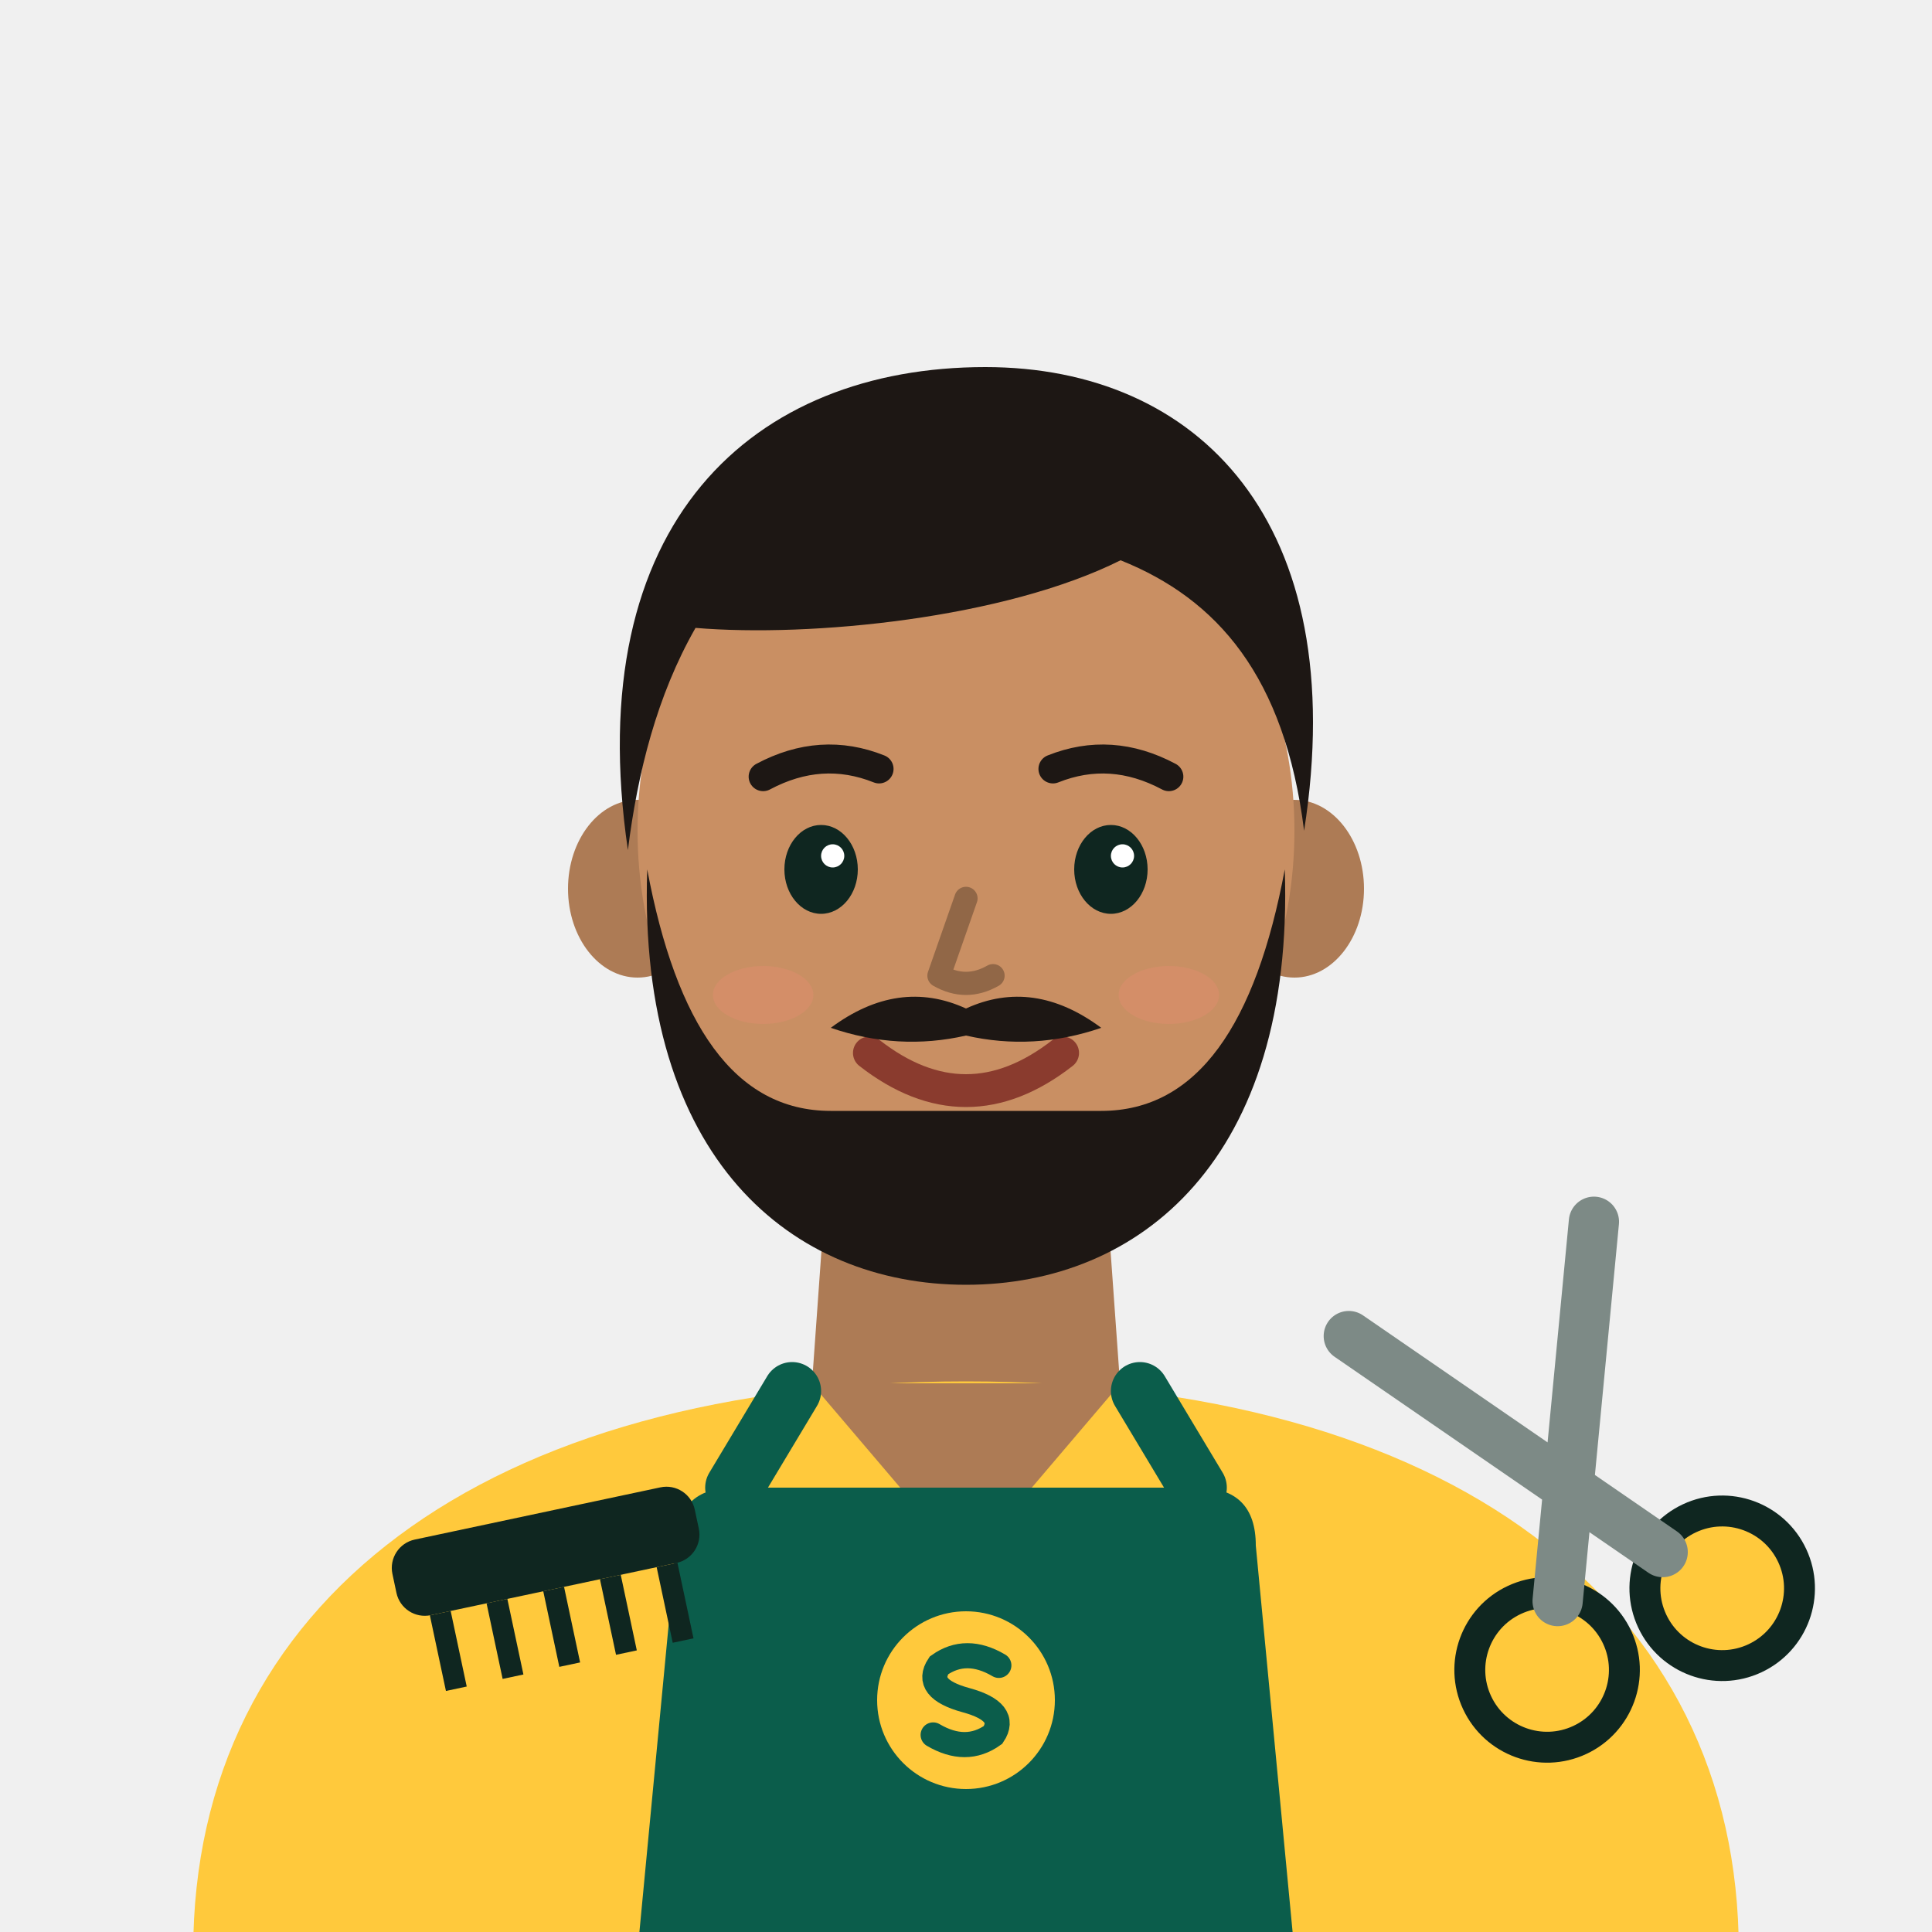
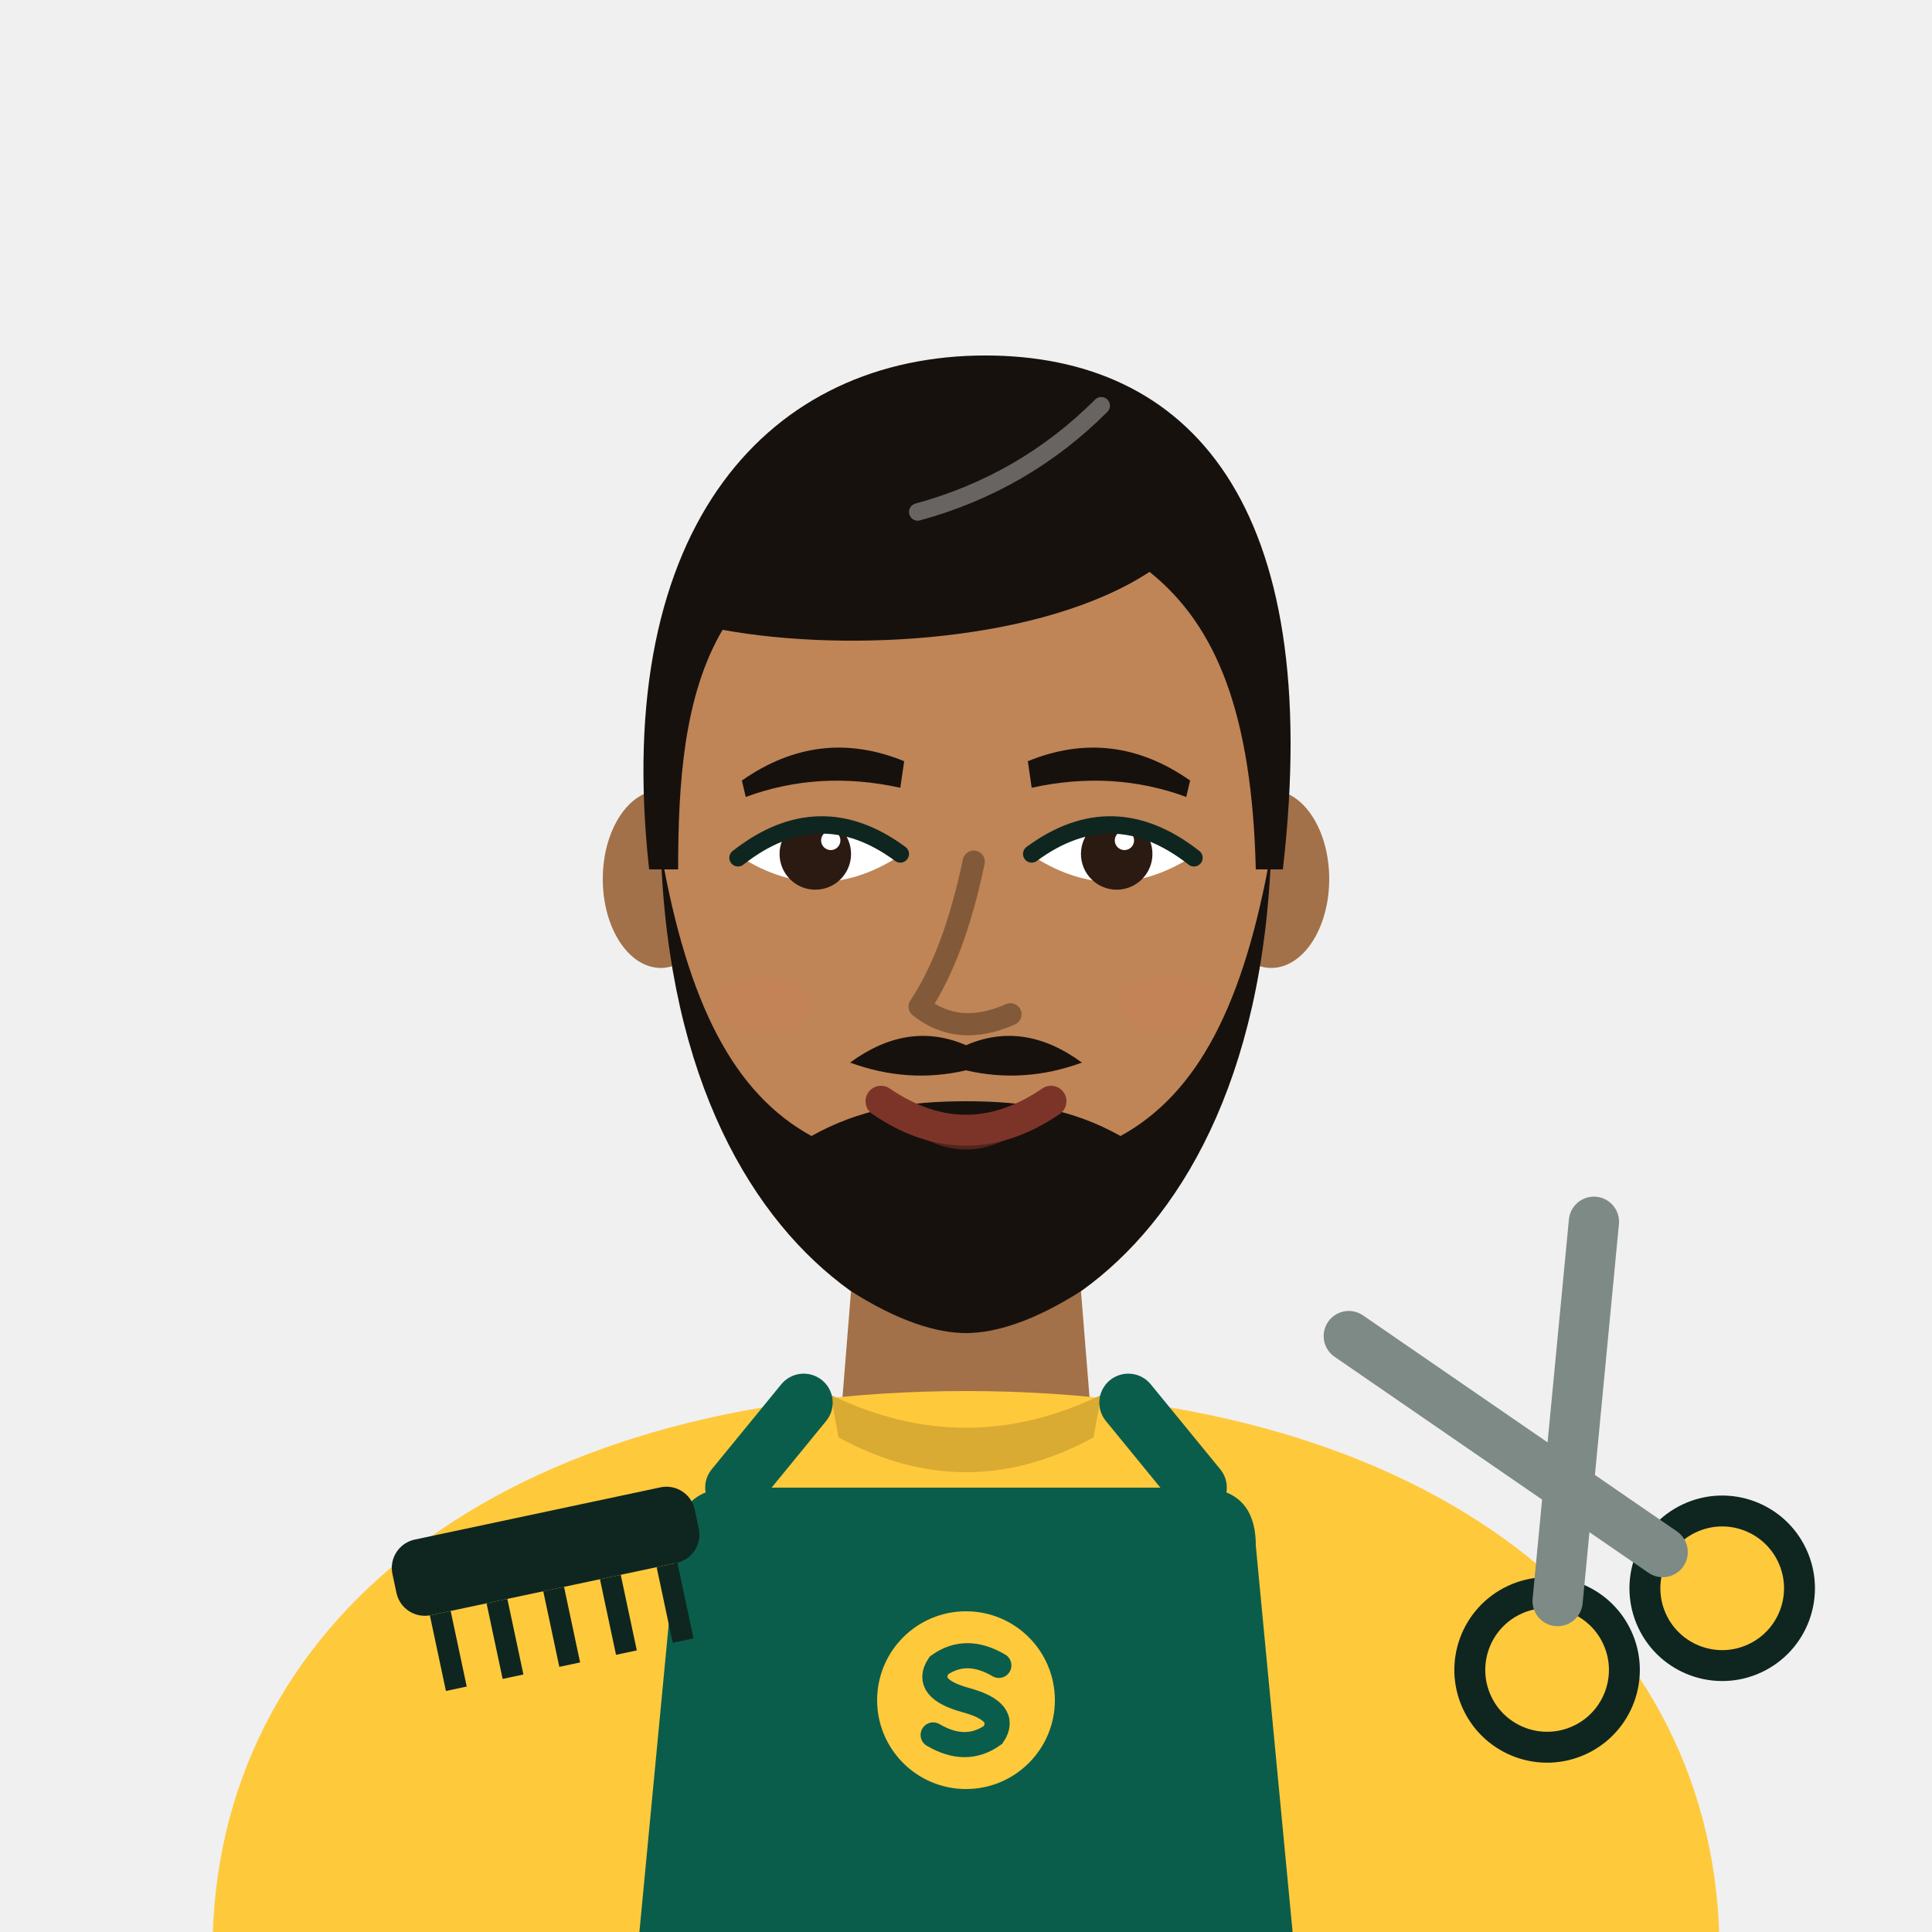
<svg xmlns="http://www.w3.org/2000/svg" viewBox="0 0 100 100" width="400" height="400">
-   <path d="M43 58L57 58L58 72L42 72Z" fill="#ad7b55" />
-   <path d="M10 101C10 83 25 71.5 50 71.5C75 71.5 90 83 90 101Z" fill="#ffc93c" />
-   <path d="M42 71.6L50 81L58 71.6Z" fill="#ad7b55" />
+   <path d="M44.6 60L55.4 60L56.4 72.4L43.6 72.4Z" fill="#a27149" />
+   <path d="M11 101C11 84 26 72 50 72C74 72 89 84 89 101Z" fill="#ffc93c" />
+   <path d="M43 72.2Q50 75.6 57 72.2L56.6 74.4Q50 78 43.4 74.4Z" fill="#d9ab33" />
  <path d="M33 101L35 80Q35 77 38 77L62 77Q65 77 65 80L67 101Z" fill="#0b5d4b" />
-   <path d="M38 77L41 72M62 77L59 72" stroke="#0b5d4b" stroke-width="3" stroke-linecap="round" />
+   <path d="M38 77L41.6 72.6M62 77L58.4 72.6" stroke="#0b5d4b" stroke-width="3" stroke-linecap="round" />
  <circle cx="50" cy="88" r="4.6" fill="#ffc93c" />
  <path d="M51.7 86.2Q50 85.2 48.6 86.2Q47.8 87.4 50 88Q52.2 88.6 51.4 89.8Q50 90.8 48.3 89.8" fill="none" stroke="#0b5d4b" stroke-width="1.3" stroke-linecap="round" />
-   <ellipse cx="33" cy="46" rx="3.6" ry="4.6" fill="#ad7b55" />
-   <ellipse cx="67" cy="46" rx="3.6" ry="4.6" fill="#ad7b55" />
-   <ellipse cx="50" cy="43" rx="17" ry="19.5" fill="#c98f63" />
-   <ellipse cx="42.5" cy="45" rx="1.9" ry="2.3" fill="#0f2620" />
-   <ellipse cx="57.5" cy="45" rx="1.9" ry="2.3" fill="#0f2620" />
-   <circle cx="43.1" cy="44.3" r=".6" fill="#fff" />
-   <circle cx="58.1" cy="44.3" r=".6" fill="#fff" />
-   <path d="M39.5 40.2Q42.5 38.6 45.5 39.8M54.5 39.8Q57.5 38.6 60.5 40.2" fill="none" stroke="#1d1714" stroke-width="1.5" stroke-linecap="round" />
-   <path d="M50 46.5L48.6 50.5Q50 51.3 51.4 50.5" fill="none" stroke="#916747" stroke-width="1.2" stroke-linecap="round" stroke-linejoin="round" />
-   <ellipse cx="39.5" cy="51.5" rx="2.6" ry="1.5" fill="#e88b73" opacity=".35" />
-   <ellipse cx="60.5" cy="51.5" rx="2.6" ry="1.5" fill="#e88b73" opacity=".35" />
-   <path d="M45 54.5Q50 58.4 55 54.5" fill="none" stroke="#8a3b2e" stroke-width="1.7" stroke-linecap="round" />
-   <path d="M33.5 45C33 60 41 66.5 50 66.5C59 66.5 67 60 66.5 45C65 53 62 57.5 57 57.5L43 57.5C38 57.5 35 53 33.5 45Z" fill="#1d1714" />
-   <path d="M43 53.2Q46.5 50.6 50 52.2Q53.5 50.6 57 53.2Q53.5 54.4 50 53.6Q46.5 54.4 43 53.2Z" fill="#1d1714" />
-   <path d="M32.5 44C30 27 39 19 51 19C62 19 70 27 67.5 43C66.5 35 63 31 58 29C52 32 42 33 36 32.5C34 36 33 40 32.5 44Z" fill="#1d1714" />
+   <ellipse cx="34.2" cy="45.5" rx="3" ry="4.6" fill="#a27149" />
+   <ellipse cx="65.8" cy="45.5" rx="3" ry="4.6" fill="#a27149" />
+   <path d="M34 38C34 26 41 20.5 50 20.5C59 20.5 66 26 66 38C66 50 63 58 57.5 62.5C55 64.6 52.5 65.6 50 65.6C47.5 65.6 45 64.6 42.5 62.5C37 58 34 50 34 38Z" fill="#bf8556" />
+   <path d="M38 56Q50 66 62 56Q58 64.5 50 65.5Q42 64.5 38 56Z" fill="#a27149" opacity=".35" />
+   <path d="M38.4 44.4Q42.4 41.4 46.4 44.4Q42.4 46.9 38.4 44.4Z" fill="#fff" />
+   <circle cx="42.2" cy="44.2" r="1.85" fill="#2a1a12" />
+   <circle cx="43" cy="43.5" r=".5" fill="#fff" />
+   <path d="M38.2 44.4Q42.4 41.1 46.6 44.2" fill="none" stroke="#0f2620" stroke-width="0.9" stroke-linecap="round" />
+   <path d="M53.6 44.4Q57.6 41.4 61.6 44.4Q57.6 46.9 53.6 44.4Z" fill="#fff" />
+   <circle cx="57.8" cy="44.2" r="1.85" fill="#2a1a12" />
+   <circle cx="58.2" cy="43.5" r=".5" fill="#fff" />
+   <path d="M53.4 44.2Q57.6 41.1 61.8 44.4" fill="none" stroke="#0f2620" stroke-width="0.9" stroke-linecap="round" />
+   <path d="M38.4 40.4Q42.4 37.6 46.8 39.4L46.6 40.775Q42.4 39.85  38.6 41.25Z" fill="#17110e" />
+   <path d="M61.6 40.4Q57.6 37.6 53.2 39.4L53.4 40.775Q57.6 39.85 61.4 41.25Z" fill="#17110e" />
+   <path d="M50.4 44.6Q49.4 49.4 47.6 52.1Q49.6 53.7 52.3 52.5" fill="none" stroke="#825a3a" stroke-width="1.15" stroke-linecap="round" stroke-linejoin="round" />
+   <ellipse cx="39.5" cy="52" rx="2.6" ry="1.4" fill="#d9775e" opacity="0.18" />
+   <ellipse cx="60.5" cy="52" rx="2.6" ry="1.4" fill="#d9775e" opacity="0.18" />
+   <path d="M34.2 44C34.6 56 39 63.2 44 66.8C46.5 68.4 48.5 69 50 69C51.5 69 53.5 68.4 56 66.8C61 63.2 65.4 56 65.8 44C64.4 52 62 56.6 58 58.8C55.5 57.4 53 57 50 57C47 57 44.5 57.4 42 58.8C38 56.6 35.6 52 34.2 44Z" fill="#17110e" />
+   <path d="M45.6 57Q50 60 54.4 57" fill="none" stroke="#7d3428" stroke-width="1.6" stroke-linecap="round" />
+   <path d="M47 58.4Q50 60.6 53 58.4Q50 59.3 47 58.4Z" fill="#7d3428" opacity=".55" />
+   <path d="M44 55Q47 52.8 50 54.1Q53 52.8 56 55Q53 56.1 50 55.4Q47 56.1 44 55Z" fill="#17110e" />
+   <path d="M33.6 45C31.6 27 40 18.4 51 18.4C61.5 18.4 68.6 26 66.4 45L65 45C64.8 37 63 32.4 59.5 29.6C54 33.2 44 33.8 37.4 32.6C35.4 36 35.1 40.5 35.1 45Z" fill="#17110e" />
+   <path d="M57 21Q53 25 47.5 26.5" fill="none" stroke="#686462" stroke-width=".9" stroke-linecap="round" />
  <g transform="translate(68 70) rotate(-25)">
    <g fill="none" stroke="#0f2620" stroke-width="1.6">
      <circle cx="4" cy="20" r="4" fill="#ffc93c" />
      <circle cx="14" cy="20" r="4" fill="#ffc93c" />
    </g>
    <path d="M6 17L16 0M12 17L2 0" stroke="#7d8a86" stroke-width="2.6" stroke-linecap="round" />
  </g>
  <g transform="translate(20 80) rotate(-12)">
    <rect x="0" y="0" width="16" height="4" rx="1.5" fill="#0f2620" />
    <g stroke="#0f2620" stroke-width="1.1">
      <path d="M2 4v4M5 4v4M8 4v4M11 4v4M14 4v4" />
    </g>
  </g>
</svg>
